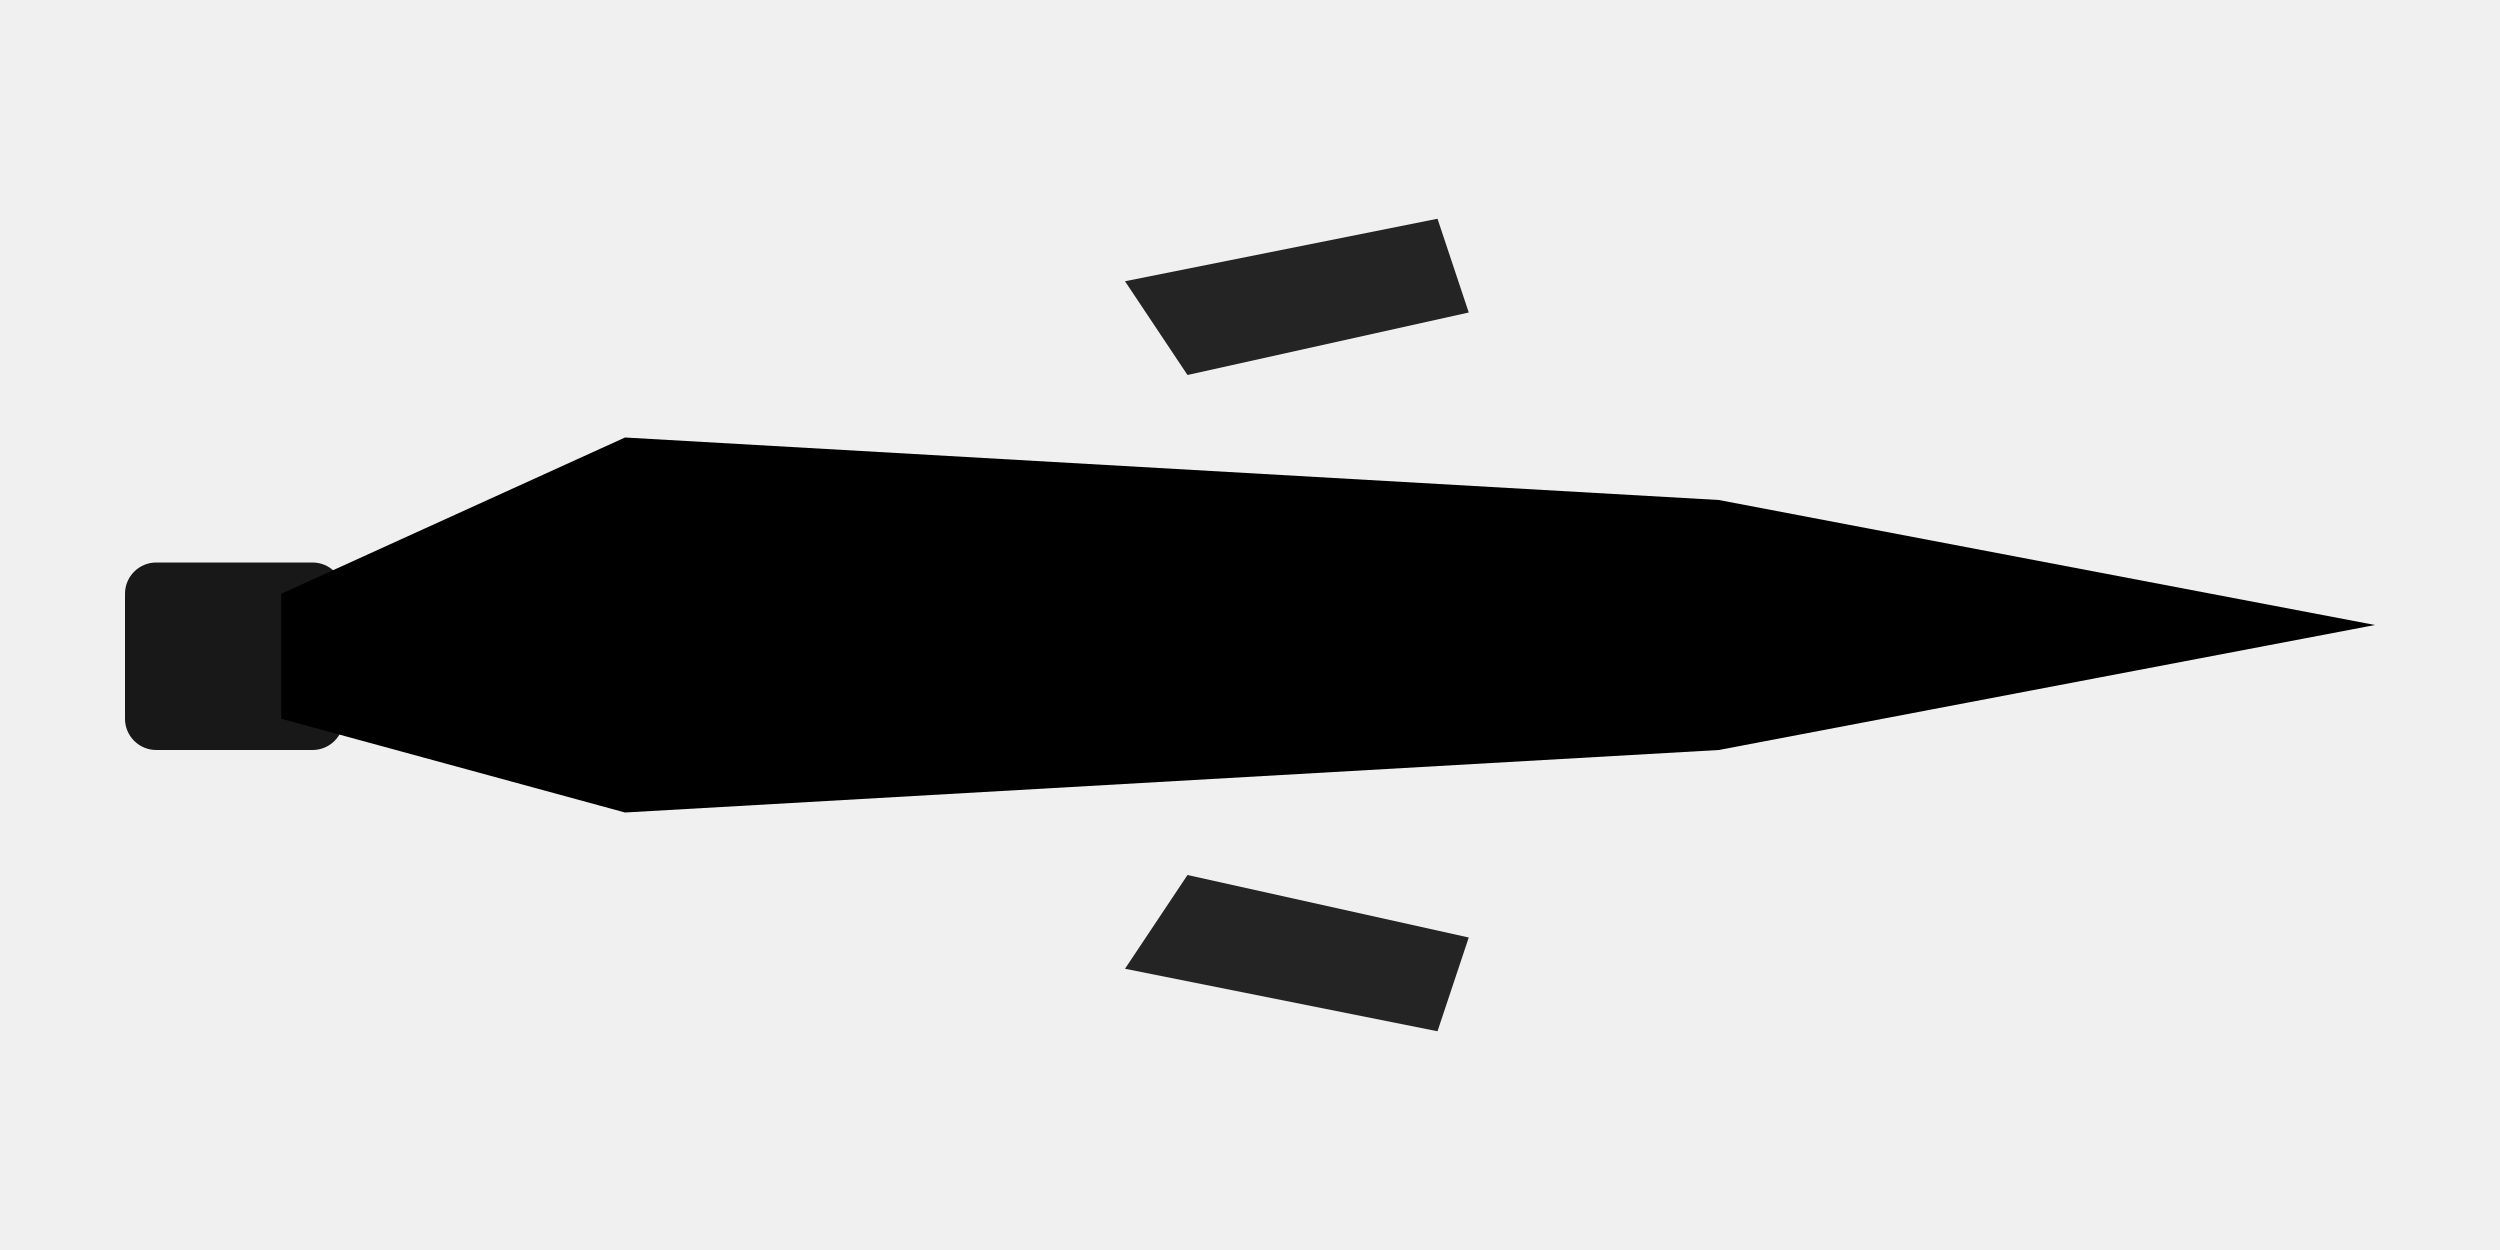
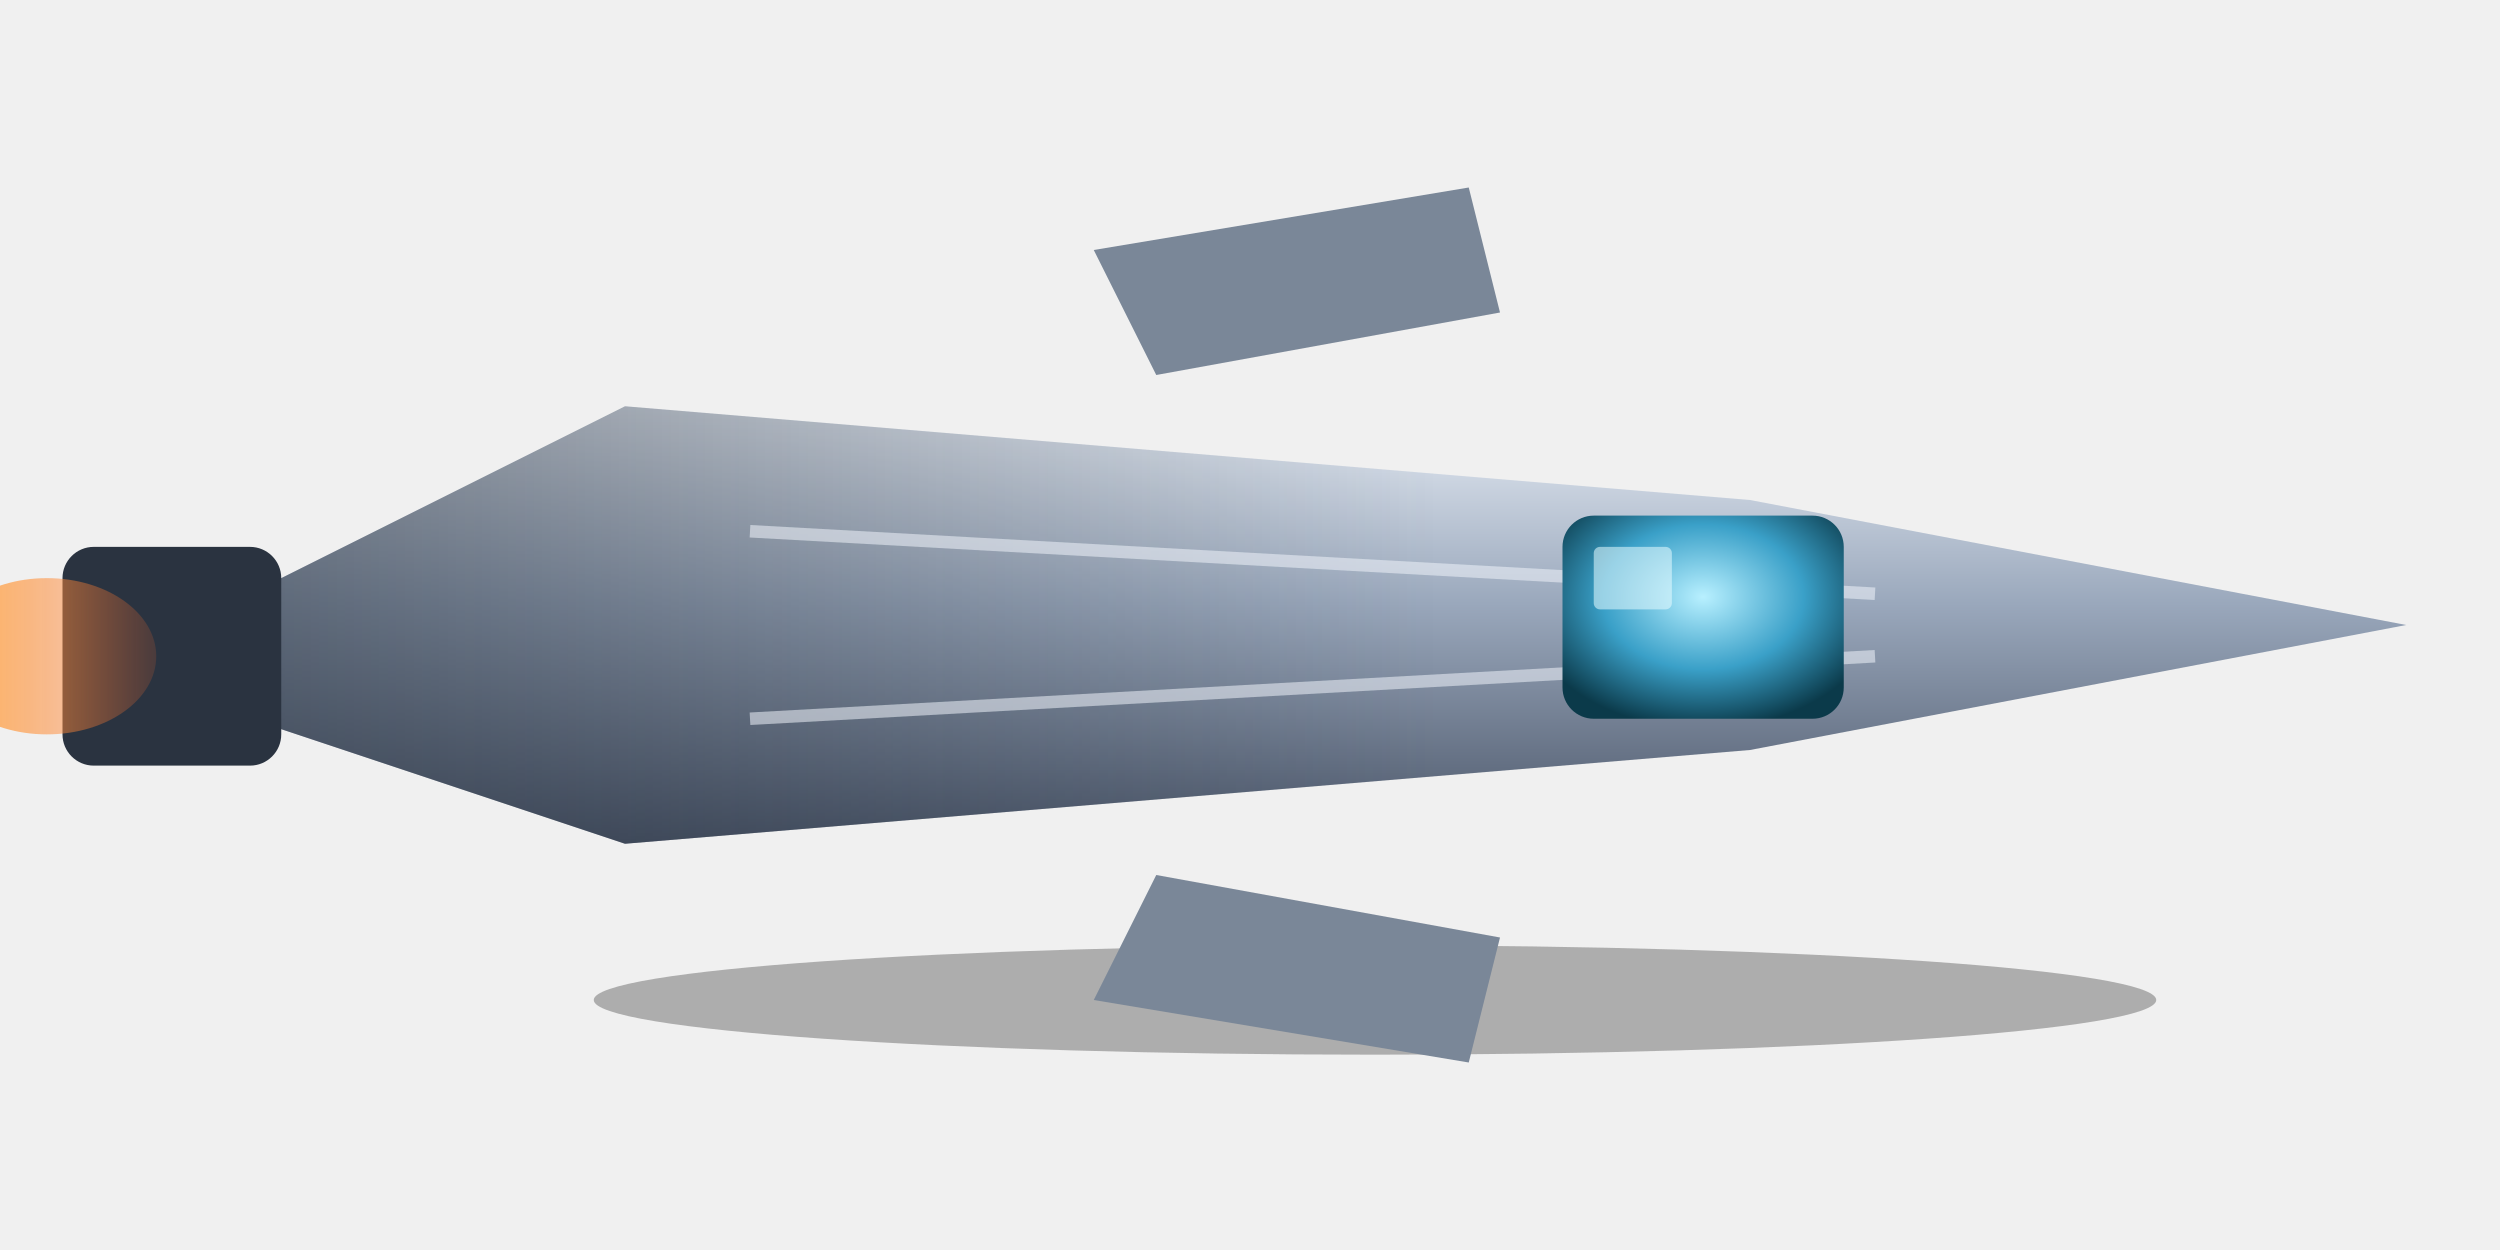
<svg xmlns="http://www.w3.org/2000/svg" class="hull-svg" viewBox="0 0 160 80" fill="none" aria-hidden="true">
+   <defs>
+     <linearGradient id="metal-ember-cutter" x1="0" y1="0" x2="0" y2="1">
+       <stop offset="0%" stop-color="#E8EEF6" />
+       <stop offset="45%" stop-color="#9AA8BC" />
+       <stop offset="100%" stop-color="#4A5568" />
+     </linearGradient>
+     <linearGradient id="shade-ember-cutter" x1="0" y1="0" x2="1" y2="0">
+       <stop offset="0%" stop-color="#2A3340" stop-opacity=".55" />
+       <stop offset="55%" stop-color="#2A3340" stop-opacity="0" />
+     </linearGradient>
+     <linearGradient id="glow-ember-cutter" x1="0" y1="0" x2="1" y2="0">
+       <stop offset="0%" stop-color="#FFB24A" stop-opacity=".95" />
+       <stop offset="100%" stop-color="#FF6A2A" stop-opacity=".15" />
+     </linearGradient>
+     <radialGradient id="canopy-ember-cutter" cx="50%" cy="40%" r="65%">
+       <stop offset="0%" stop-color="#B8F0FF" />
+       <stop offset="55%" stop-color="#3AA0C8" />
+       <stop offset="100%" stop-color="#0B3A4A" />
+     </radialGradient>
+   </defs>
+   <ellipse cx="88" cy="64" rx="50" ry="3.5" fill="#000" opacity=".28" />
  <g id="hull">
-     <path fill="currentColor" d="M18 38 L18 46 L40 52 L110 48 L152 40 L110 32 L40 28 Z" />
-     <path fill="currentColor" opacity=".85" d="M72 18 L92 14 L94 20 L76 24 Z" />
-     <path fill="currentColor" opacity=".85" d="M72 62 L92 66 L94 60 L76 56 Z" />
+     <path fill="url(#metal-ember-cutter)" d="M16 38 L16 46 L40 54 L112 48 L154 40 L112 32 L40 26 Z" />
+     <path fill="url(#shade-ember-cutter)" d="M16 38 L16 46 L40 54 L112 48 L154 40 L112 32 L40 26 Z" />
+     <path fill="#7A8798" d="M70 16 L94 12 L96 20 L74 24 Z" />
+     <path fill="#7A8798" d="M70 64 L94 68 L96 60 L74 56 Z" />
+     <path stroke="#EEF3FA" stroke-width=".8" opacity=".55" d="M48 34 L120 38 M48 46 L120 42" />
  </g>
  <g id="canopy">
-     <rect x="96" y="34" width="16" height="12" rx="2" fill="currentColor" opacity=".75" />
+     <rect x="100" y="33" width="18" height="13" rx="2" fill="url(#canopy-ember-cutter)" />
+     <rect x="102" y="35" width="5" height="4" rx=".4" fill="#E8FBFF" opacity=".55" />
  </g>
  <g id="thruster">
-     <rect x="8" y="36" width="14" height="12" rx="2" fill="currentColor" opacity=".9" />
+     <rect x="4" y="35" width="14" height="14" rx="2" fill="#2A3340" />
+     <ellipse cx="3" cy="42" rx="7" ry="5" fill="url(#glow-ember-cutter)" />
  </g>
  <g id="hit-flash" opacity="0">
-     <rect width="160" height="80" fill="currentColor" />
+     <rect width="160" height="80" fill="#fff" />
  </g>
</svg>
